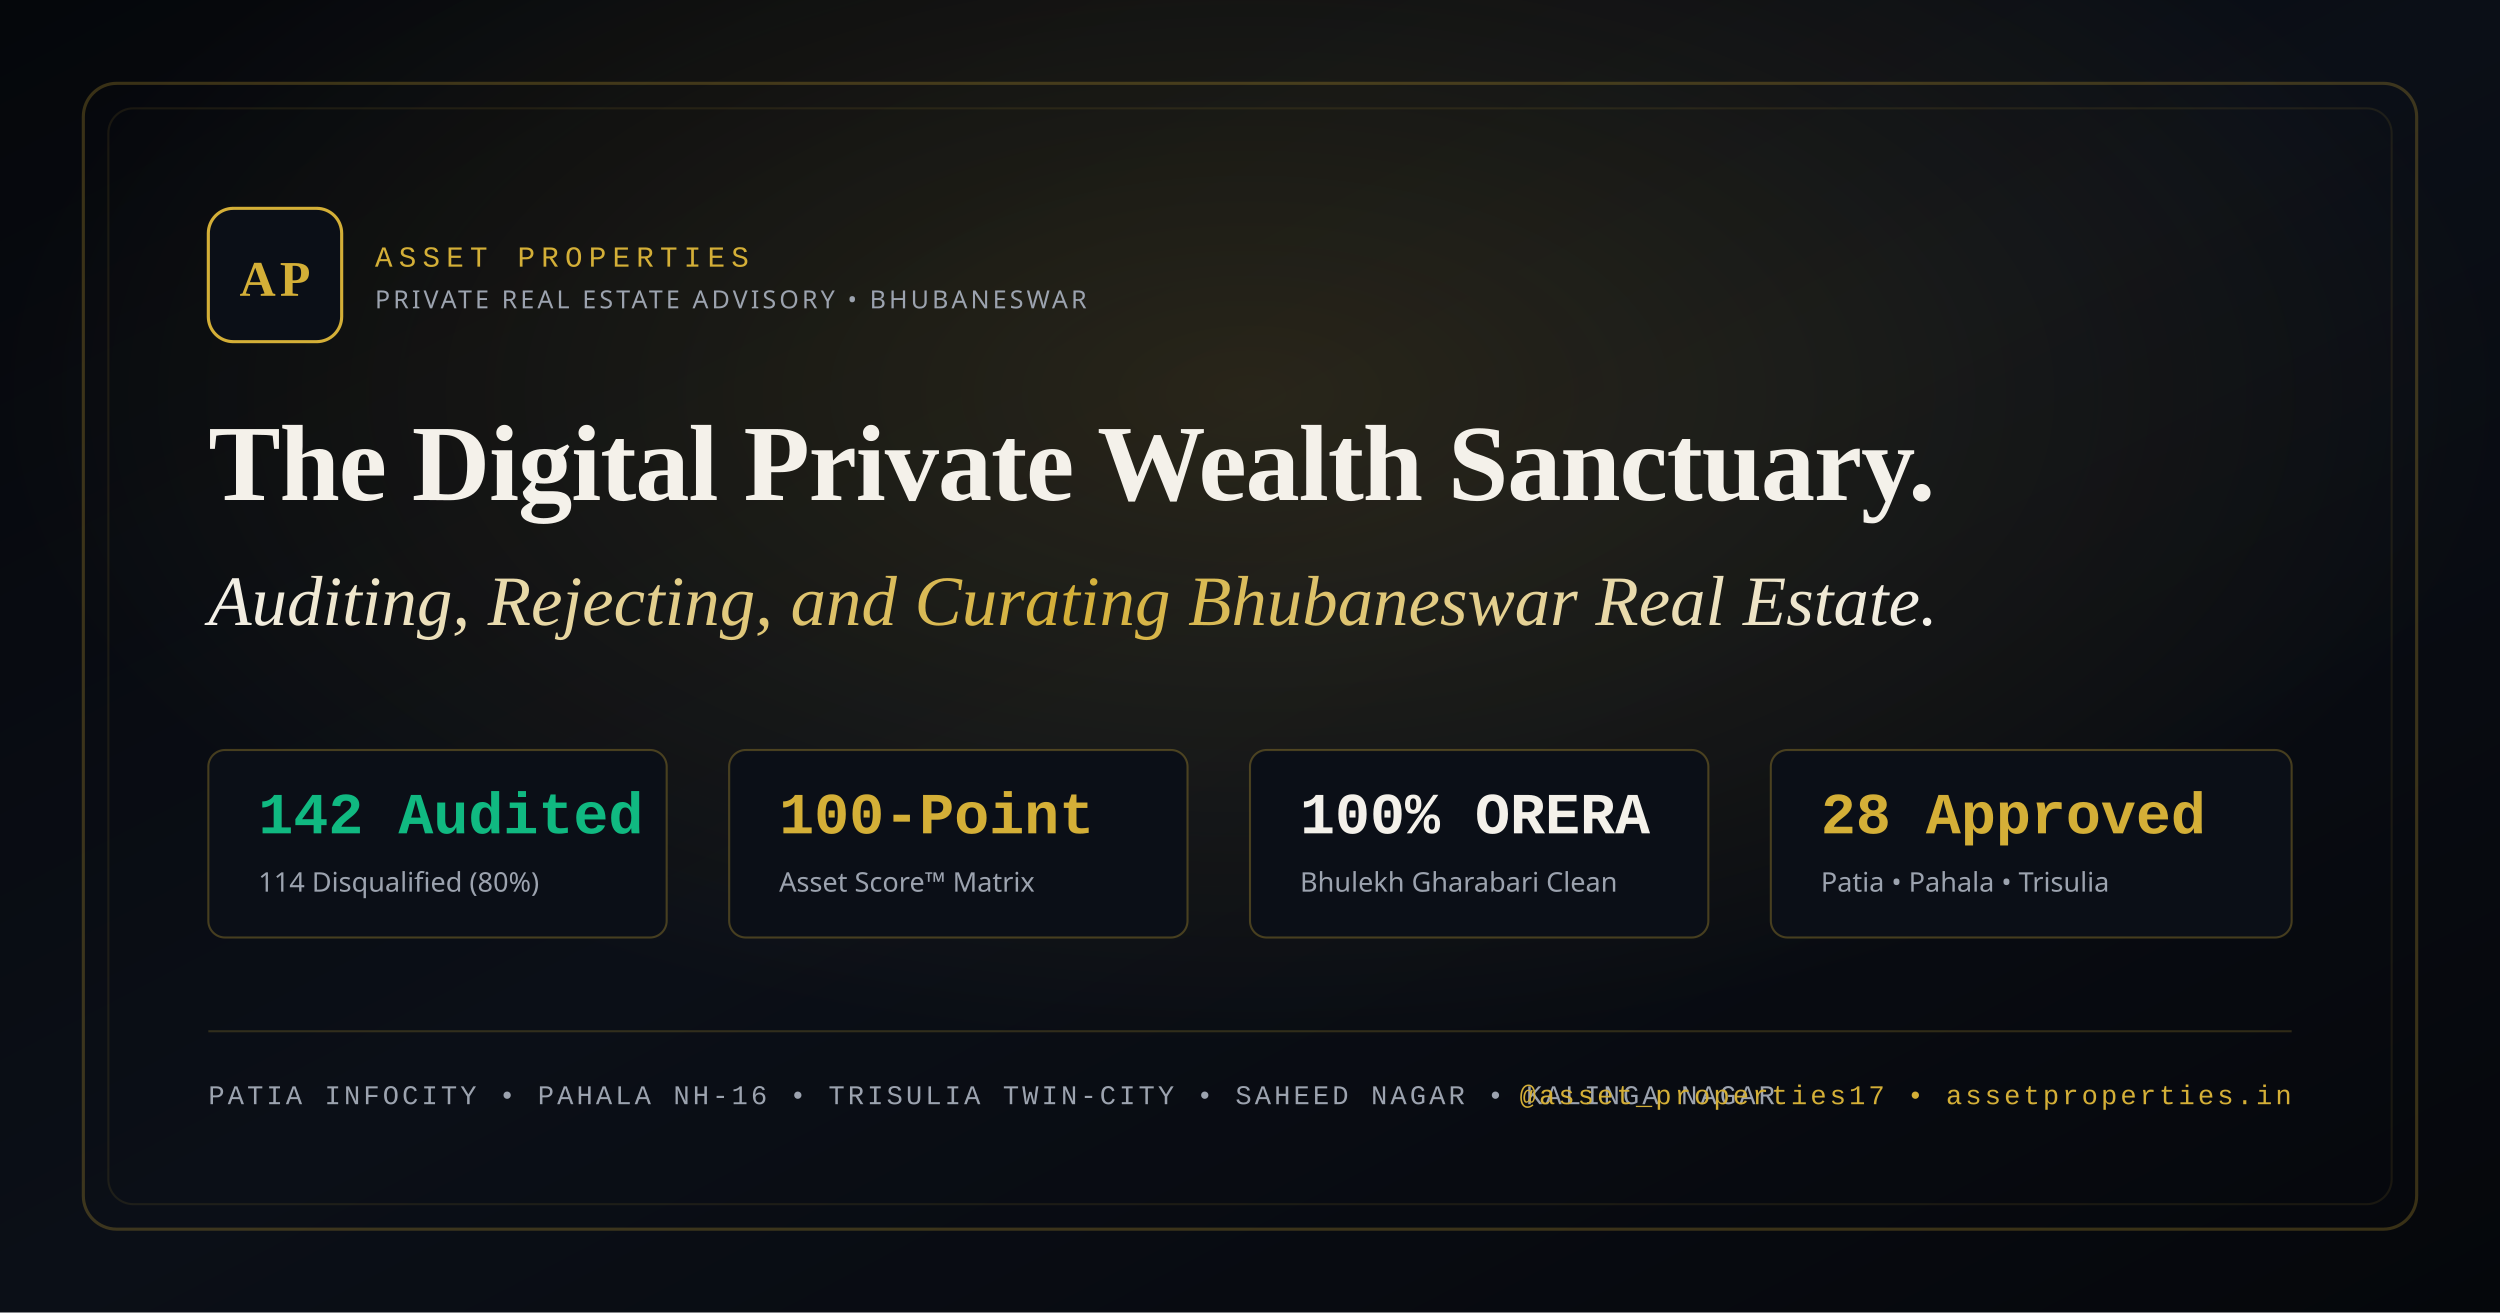
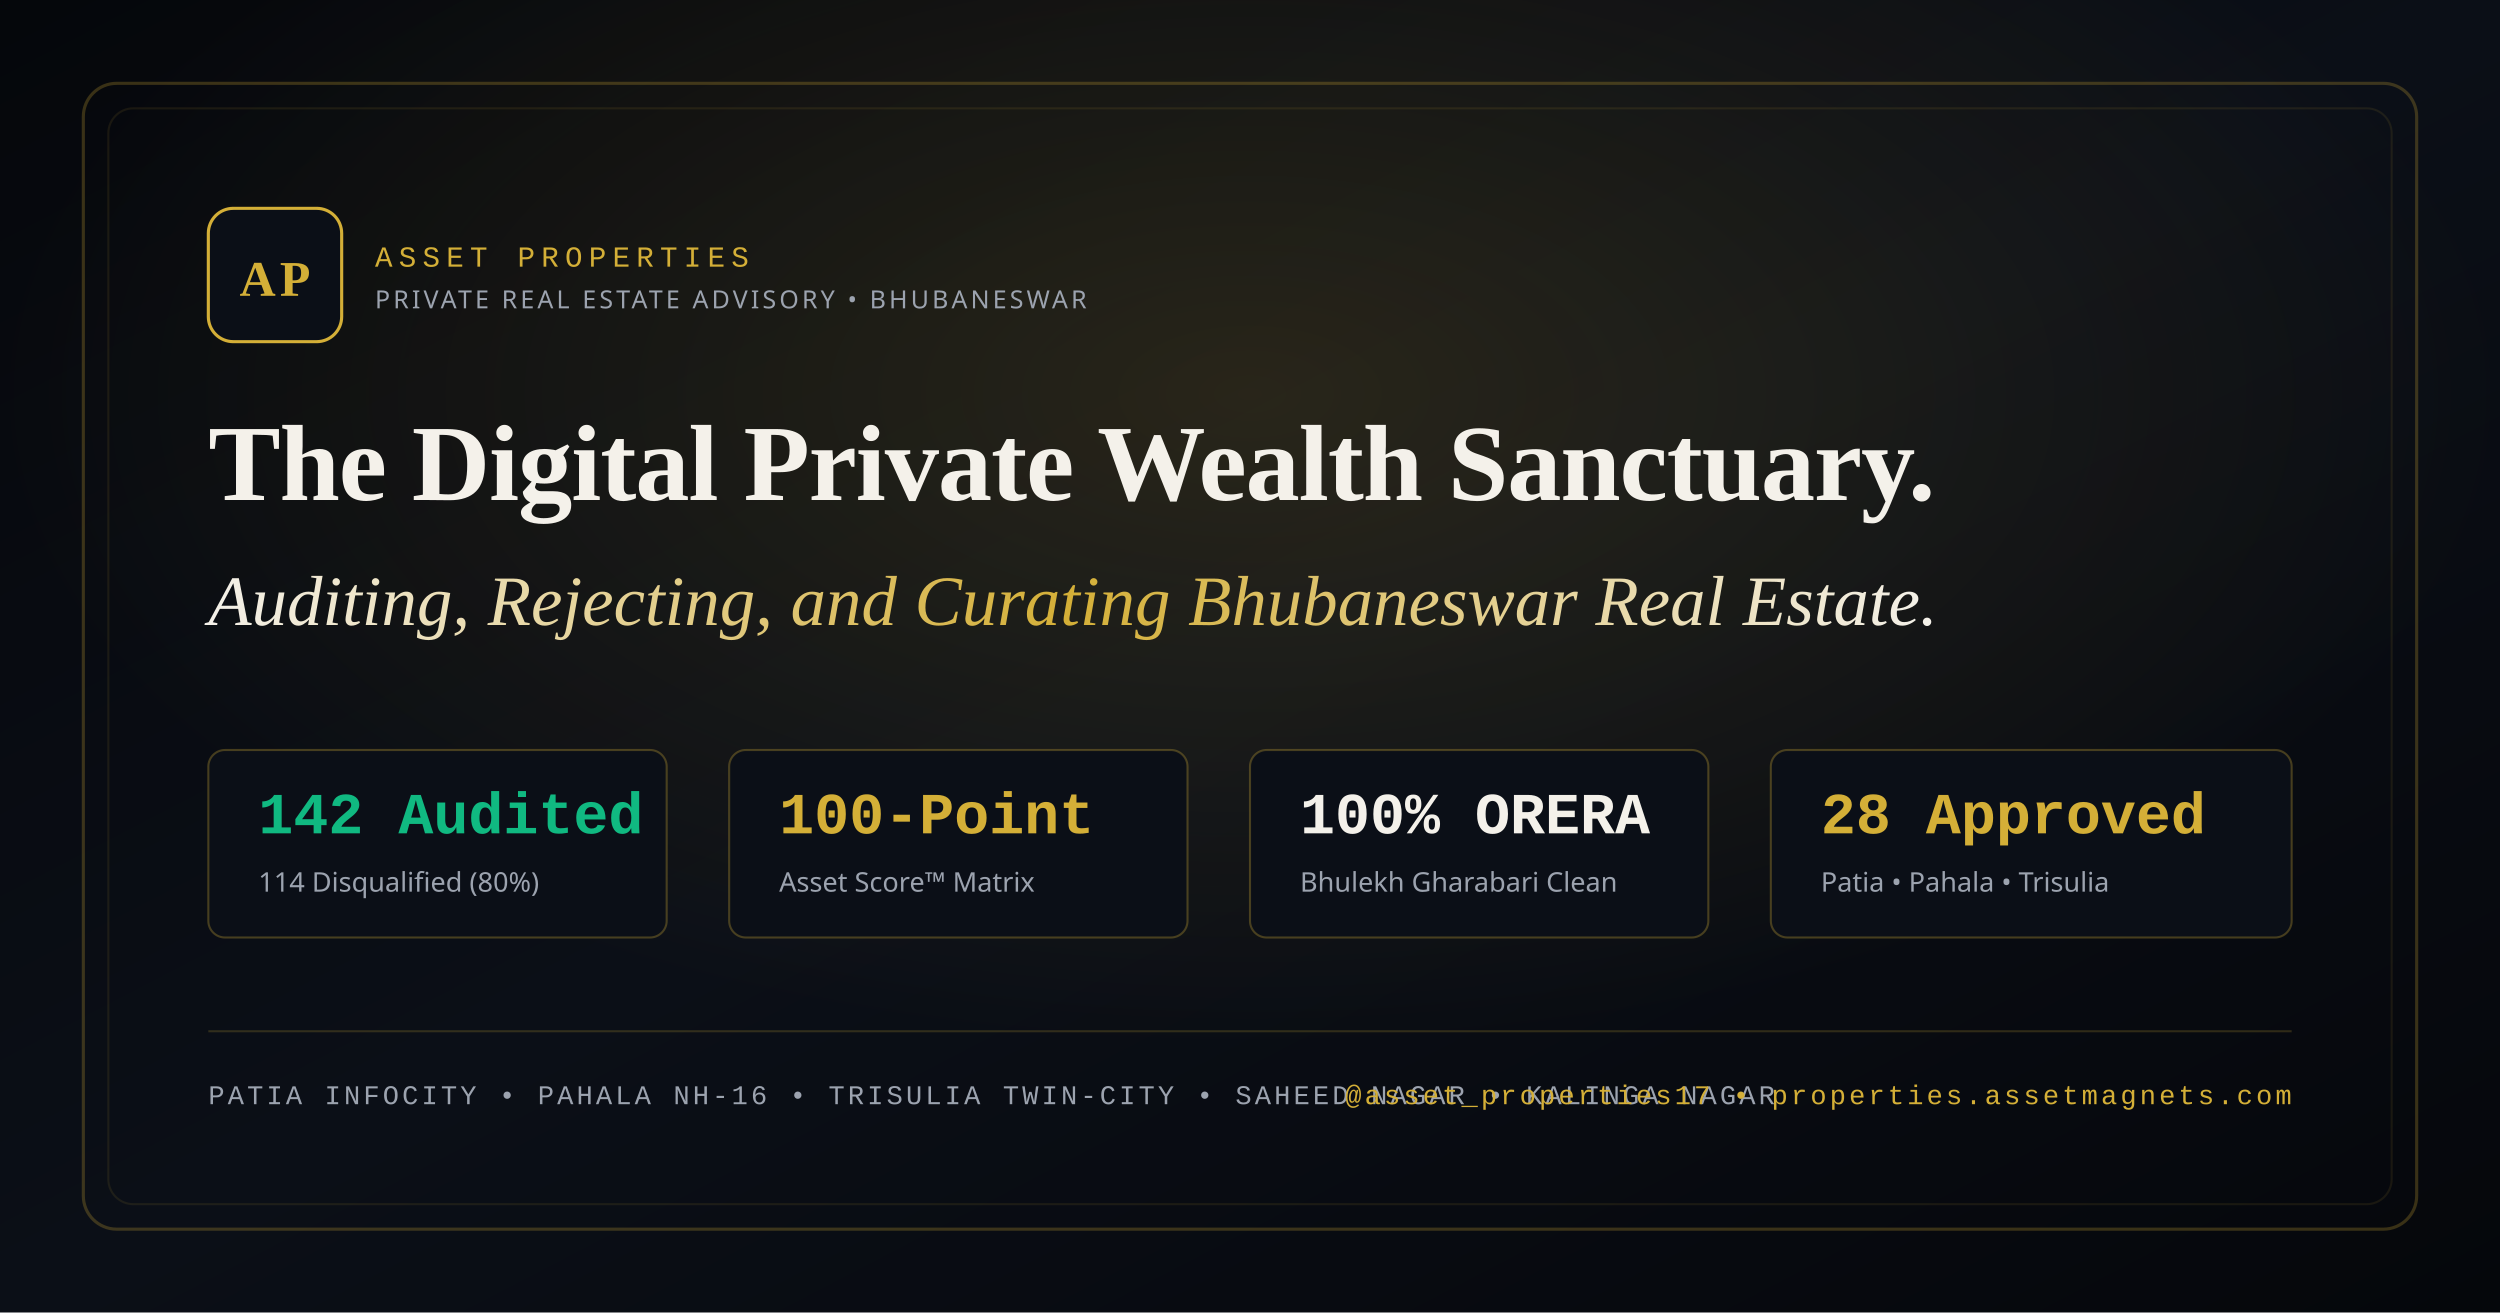
<svg xmlns="http://www.w3.org/2000/svg" viewBox="0 0 1200 630" width="1200" height="630">
  <defs>
    <linearGradient id="bg" x1="0%" y1="0%" x2="100%" y2="100%">
      <stop offset="0%" stop-color="#05070B" />
      <stop offset="50%" stop-color="#0B0F17" />
      <stop offset="100%" stop-color="#05070B" />
    </linearGradient>
    <radialGradient id="goldGlow" cx="50%" cy="30%" r="50%">
      <stop offset="0%" stop-color="#D4AF37" stop-opacity="0.15" />
      <stop offset="100%" stop-color="#D4AF37" stop-opacity="0" />
    </radialGradient>
    <linearGradient id="goldText" x1="0%" y1="0%" x2="100%" y2="0%">
      <stop offset="0%" stop-color="#F4F1EA" />
      <stop offset="50%" stop-color="#D4AF37" />
      <stop offset="100%" stop-color="#F4F1EA" />
    </linearGradient>
  </defs>
  <rect width="1200" height="630" fill="url(#bg)" />
  <rect width="1200" height="630" fill="url(#goldGlow)" />
  <rect x="40" y="40" width="1120" height="550" rx="16" fill="none" stroke="#D4AF37" stroke-opacity="0.25" stroke-width="1.5" />
  <rect x="52" y="52" width="1096" height="526" rx="12" fill="none" stroke="#D4AF37" stroke-opacity="0.1" stroke-width="1" />
  <g transform="translate(100, 100)">
    <rect width="64" height="64" rx="12" fill="#0B0F17" stroke="#D4AF37" stroke-width="1.5" />
    <text x="32" y="42" text-anchor="middle" fill="#D4AF37" font-family="'Times New Roman', serif" font-size="24" font-weight="bold" letter-spacing="2">AP</text>
    <text x="80" y="28" fill="#D4AF37" font-family="'Courier New', monospace" font-size="14" letter-spacing="3">ASSET PROPERTIES</text>
    <text x="80" y="48" fill="#9CA3AF" font-family="sans-serif" font-size="12" letter-spacing="1.5">PRIVATE REAL ESTATE ADVISORY • BHUBANESWAR</text>
  </g>
  <text x="100" y="240" fill="#F4F1EA" font-family="'Times New Roman', serif" font-size="52" font-weight="600" letter-spacing="-0.5">
    The Digital Private Wealth Sanctuary.
  </text>
  <text x="100" y="300" fill="url(#goldText)" font-family="'Times New Roman', serif" font-size="34" font-style="italic">
    Auditing, Rejecting, and Curating Bhubaneswar Real Estate.
  </text>
  <g transform="translate(100, 360)">
    <rect x="0" y="0" width="220" height="90" rx="8" fill="#0B0F17" stroke="#D4AF37" stroke-opacity="0.3" stroke-width="1" />
    <text x="24" y="40" fill="#10B981" font-family="'Courier New', monospace" font-size="28" font-weight="bold">142 Audited</text>
    <text x="24" y="68" fill="#9CA3AF" font-family="sans-serif" font-size="13">114 Disqualified (80%)</text>
    <rect x="250" y="0" width="220" height="90" rx="8" fill="#0B0F17" stroke="#D4AF37" stroke-opacity="0.3" stroke-width="1" />
    <text x="274" y="40" fill="#D4AF37" font-family="'Courier New', monospace" font-size="28" font-weight="bold">100-Point</text>
    <text x="274" y="68" fill="#9CA3AF" font-family="sans-serif" font-size="13">Asset Score™ Matrix</text>
    <rect x="500" y="0" width="220" height="90" rx="8" fill="#0B0F17" stroke="#D4AF37" stroke-opacity="0.3" stroke-width="1" />
    <text x="524" y="40" fill="#F4F1EA" font-family="'Courier New', monospace" font-size="28" font-weight="bold">100% ORERA</text>
    <text x="524" y="68" fill="#9CA3AF" font-family="sans-serif" font-size="13">Bhulekh Gharabari Clean</text>
    <rect x="750" y="0" width="250" height="90" rx="8" fill="#0B0F17" stroke="#D4AF37" stroke-opacity="0.3" stroke-width="1" />
    <text x="774" y="40" fill="#D4AF37" font-family="'Courier New', monospace" font-size="28" font-weight="bold">28 Approved</text>
    <text x="774" y="68" fill="#9CA3AF" font-family="sans-serif" font-size="13">Patia • Pahala • Trisulia</text>
  </g>
  <line x1="100" y1="495" x2="1100" y2="495" stroke="#D4AF37" stroke-opacity="0.2" />
  <text x="100" y="530" fill="#9CA3AF" font-family="'Courier New', monospace" font-size="13" letter-spacing="1.5">
    PATIA INFOCITY • PAHALA NH-16 • TRISULIA TWIN-CITY • SAHEED NAGAR • KALINGA NAGAR
  </text>
  <text x="1100" y="530" text-anchor="end" fill="#D4AF37" font-family="'Courier New', monospace" font-size="13" letter-spacing="1.5">
-     @asset_properties17 • assetproperties.in
+     @asset_properties17 • properties.assetmagnets.com
  </text>
</svg>
